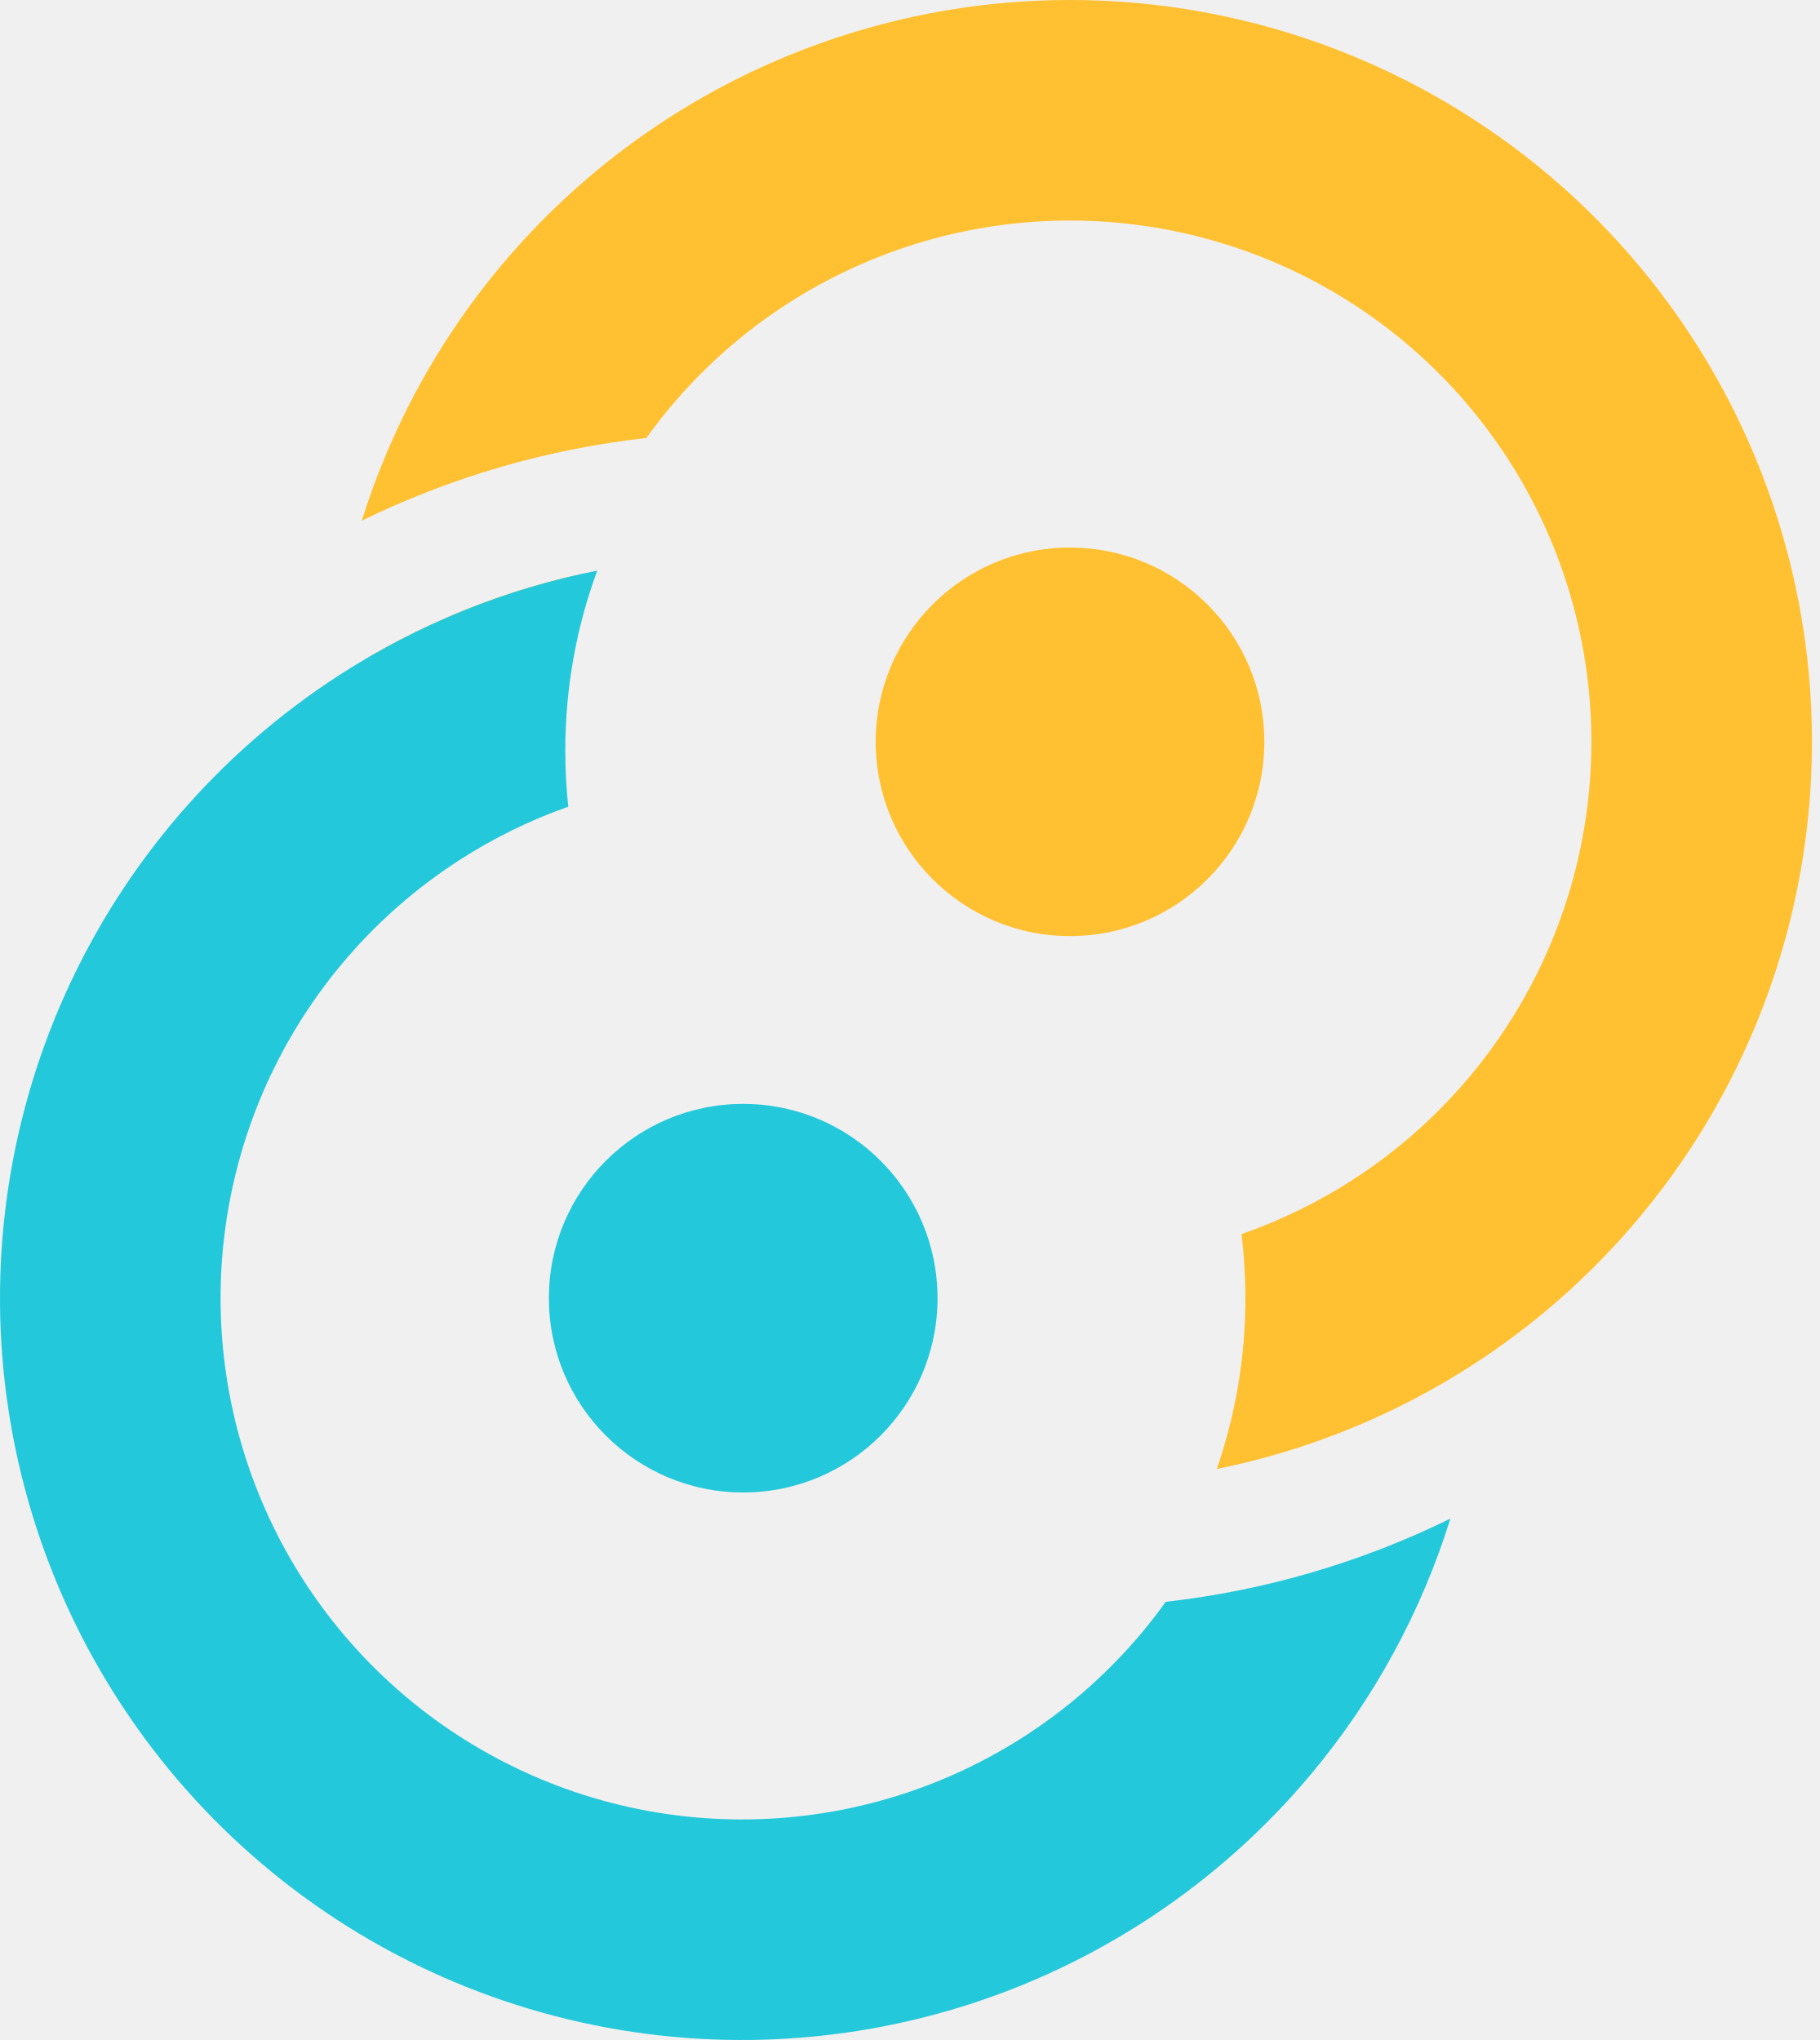
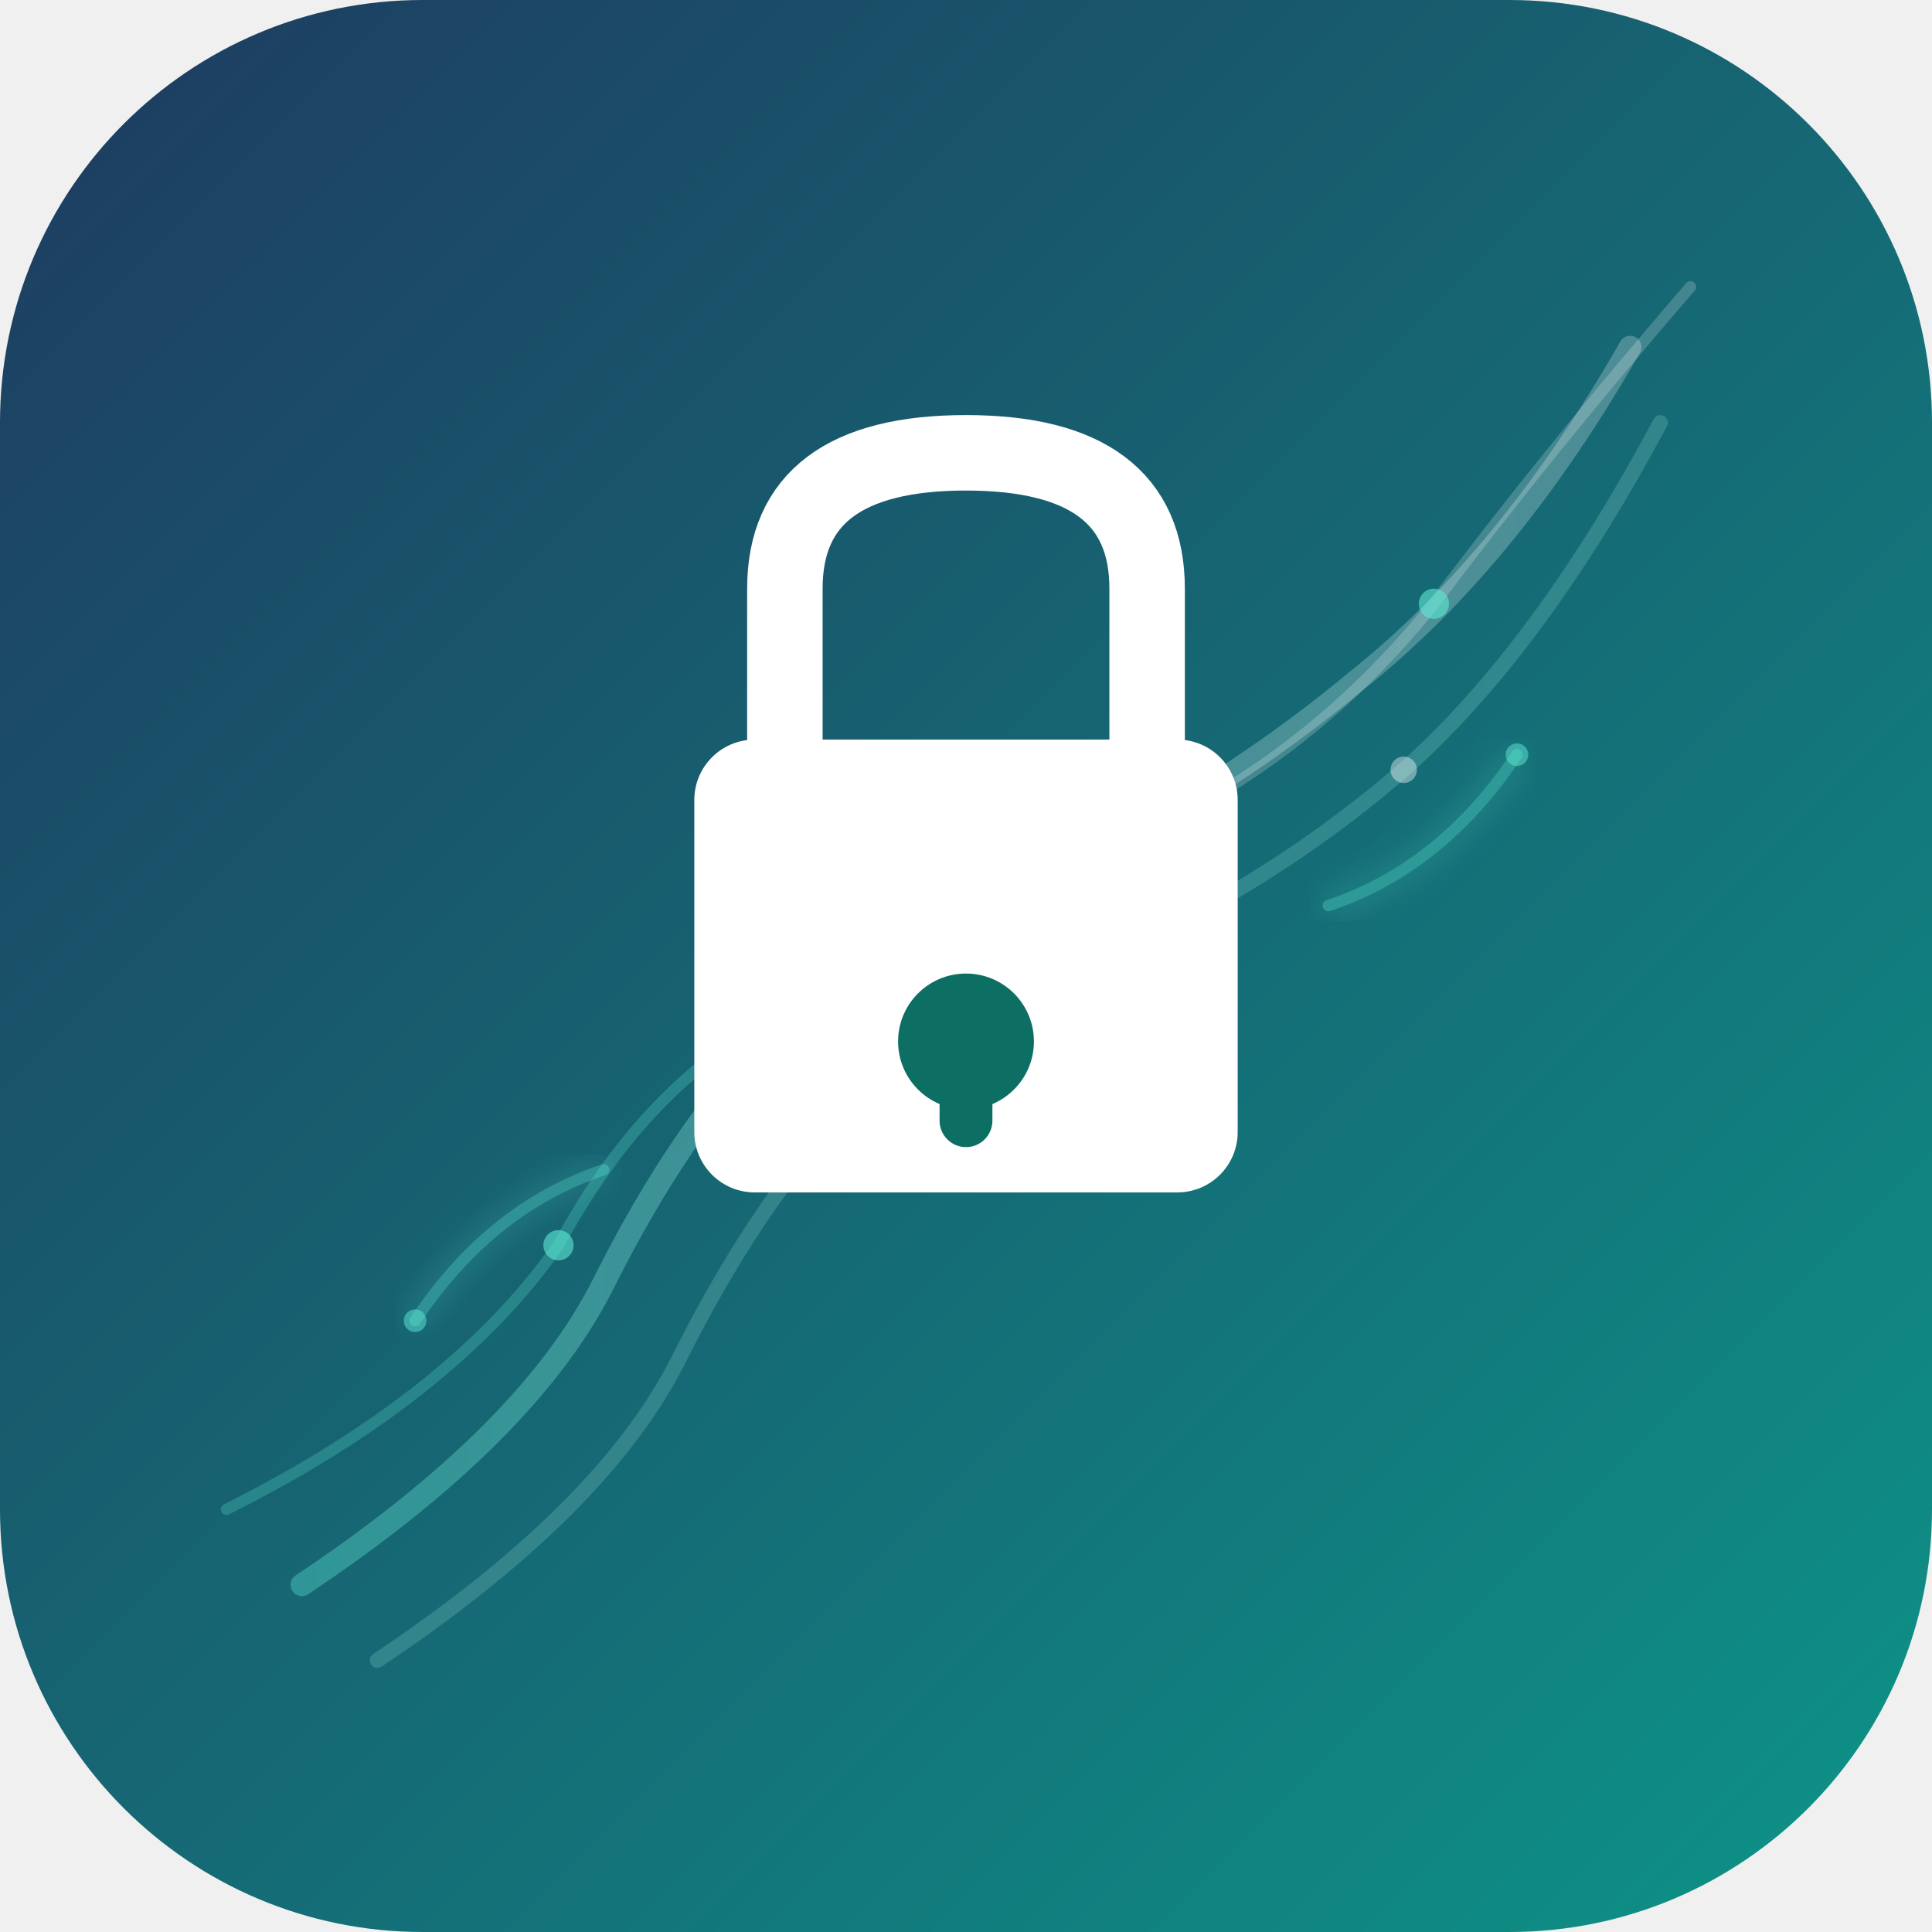
- <svg xmlns="http://www.w3.org/2000/svg" width="206" height="231" viewBox="0 0 206 231" fill="none">
-   <path d="M143.143 84C143.143 96.15 133.293 106 121.143 106C108.992 106 99.143 96.15 99.143 84C99.143 71.85 108.992 62 121.143 62C133.293 62 143.143 71.85 143.143 84Z" fill="#FFC131" />
-   <ellipse cx="84.143" cy="147" rx="22" ry="22" transform="rotate(180 84.1426 147)" fill="#24C8DB" />
-   <path fill-rule="evenodd" clip-rule="evenodd" d="M166.738 154.548C157.86 160.286 148.023 164.269 137.757 166.341C139.858 160.282 141 153.774 141 147C141 144.543 140.85 142.121 140.558 139.743C144.975 138.204 149.215 136.139 153.183 133.575C162.73 127.404 170.292 118.608 174.961 108.244C179.63 97.88 181.207 86.388 179.502 75.149C177.798 63.91 172.884 53.402 165.352 44.888C157.82 36.374 147.99 30.216 137.042 27.155C126.095 24.093 114.496 24.257 103.64 27.627C92.784 30.998 83.132 37.432 75.844 46.155C74.91 47.273 74.021 48.422 73.176 49.599C61.929 50.849 51.036 54.032 40.963 58.956C44.242 48.459 49.565 38.659 56.679 30.144C67.05 17.73 80.786 8.574 96.235 3.778C111.685 -1.019 128.19 -1.253 143.769 3.105C159.348 7.462 173.337 16.225 184.056 28.341C194.775 40.457 201.767 55.41 204.193 71.404C206.619 87.398 204.374 103.752 197.73 118.501C191.086 133.25 180.324 145.767 166.738 154.548ZM41.963 74.275L62.556 76.804C63.046 72.813 63.94 68.902 65.214 65.127C57.047 67.002 49.209 70.087 41.963 74.275Z" fill="#FFC131" />
-   <path fill-rule="evenodd" clip-rule="evenodd" d="M38.404 76.452C47.349 70.671 57.268 66.671 67.617 64.613C65.277 70.967 64 77.834 64 85C64 87.143 64.114 89.26 64.337 91.344C60.009 92.873 55.853 94.909 51.96 97.426C42.413 103.596 34.85 112.392 30.182 122.756C25.513 133.12 23.936 144.612 25.64 155.851C27.345 167.09 32.258 177.598 39.791 186.112C47.323 194.626 57.153 200.784 68.1 203.846C79.048 206.907 90.646 206.743 101.502 203.373C112.359 200.002 122.011 193.568 129.299 184.845C130.237 183.722 131.131 182.567 131.979 181.383C143.235 180.114 154.132 176.91 164.205 171.962C160.929 182.49 155.596 192.319 148.464 200.856C138.092 213.27 124.357 222.426 108.907 227.222C93.458 232.019 76.952 232.253 61.374 227.895C45.795 223.538 31.805 214.775 21.087 202.659C10.368 190.543 3.376 175.59 0.95 159.596C-1.476 143.602 0.768 127.248 7.412 112.499C14.057 97.75 24.818 85.233 38.404 76.452ZM163.062 156.711L163.062 156.711C162.954 156.773 162.846 156.835 162.738 156.897C162.846 156.835 162.954 156.773 163.062 156.711Z" fill="#24C8DB" />
+ <svg xmlns="http://www.w3.org/2000/svg" viewBox="0 0 512 512">
+   <defs>
+     <linearGradient id="bg-grad" x1="0%" y1="0%" x2="100%" y2="100%">
+       <stop offset="0%" style="stop-color:#1E3A5F" />
+       <stop offset="100%" style="stop-color:#0D9488" />
+     </linearGradient>
+     <linearGradient id="flow-grad" x1="0%" y1="0%" x2="100%" y2="0%">
+       <stop offset="0%" style="stop-color:#5EEAD4;stop-opacity:0.9" />
+       <stop offset="100%" style="stop-color:#FFFFFF;stop-opacity:0.6" />
+     </linearGradient>
+     <linearGradient id="flow-grad-2" x1="0%" y1="0%" x2="100%" y2="100%">
+       <stop offset="0%" style="stop-color:#FFFFFF;stop-opacity:0.5" />
+       <stop offset="100%" style="stop-color:#5EEAD4;stop-opacity:0.8" />
+     </linearGradient>
+     <filter id="glow">
+       <feGaussianBlur stdDeviation="4" result="blur" />
+       <feComposite in="SourceGraphic" in2="blur" operator="over" />
+     </filter>
+   </defs>
+   <rect width="512" height="512" rx="112" fill="url(#bg-grad)" />
+   <path d="M 80 420 Q 140 380, 160 340 Q 200 260, 256 240 Q 312 220, 360 180 Q 400 148, 432 92" fill="none" stroke="url(#flow-grad)" stroke-width="6" stroke-linecap="round" opacity="0.4" />
+   <path d="M 100 440 Q 160 400, 180 360 Q 220 280, 272 262 Q 328 242, 372 204 Q 408 172, 440 112" fill="none" stroke="url(#flow-grad-2)" stroke-width="4" stroke-linecap="round" opacity="0.3" />
+   <path d="M 60 400 Q 120 370, 148 330 Q 180 270, 240 256" fill="none" stroke="#5EEAD4" stroke-width="3" stroke-linecap="round" opacity="0.25" />
+   <path d="M 280 230 Q 340 210, 380 160 Q 410 120, 448 76" fill="none" stroke="#FFFFFF" stroke-width="3" stroke-linecap="round" opacity="0.2" />
+   <circle cx="148" cy="330" r="4" fill="#5EEAD4" opacity="0.6" />
+   <circle cx="380" cy="160" r="4" fill="#5EEAD4" opacity="0.6" />
+   <circle cx="240" cy="256" r="3.5" fill="#FFFFFF" opacity="0.4" />
+   <circle cx="372" cy="204" r="3.5" fill="#FFFFFF" opacity="0.4" />
+   <g transform="translate(256, 268)">
+     <path d="M -48 -72 L -48 -112 Q -48 -148, 0 -148 Q 48 -148, 48 -112 L 48 -72" fill="none" stroke="#FFFFFF" stroke-width="20" stroke-linecap="round" stroke-linejoin="round" />
+     <rect x="-72" y="-72" width="144" height="120" rx="16" fill="#FFFFFF" />
+     <circle cx="0" cy="8" r="18" fill="#0D6E64" />
+     <rect x="-7" y="8" width="14" height="28" rx="7" fill="#0D6E64" />
+   </g>
+   <path d="M 160 310 Q 130 320, 110 350" fill="none" stroke="#5EEAD4" stroke-width="3" stroke-linecap="round" opacity="0.35" filter="url(#glow)" />
+   <path d="M 352 240 Q 382 230, 402 200" fill="none" stroke="#5EEAD4" stroke-width="3" stroke-linecap="round" opacity="0.35" filter="url(#glow)" />
+   <circle cx="110" cy="350" r="3" fill="#5EEAD4" opacity="0.5" />
+   <circle cx="402" cy="200" r="3" fill="#5EEAD4" opacity="0.5" />
</svg>
